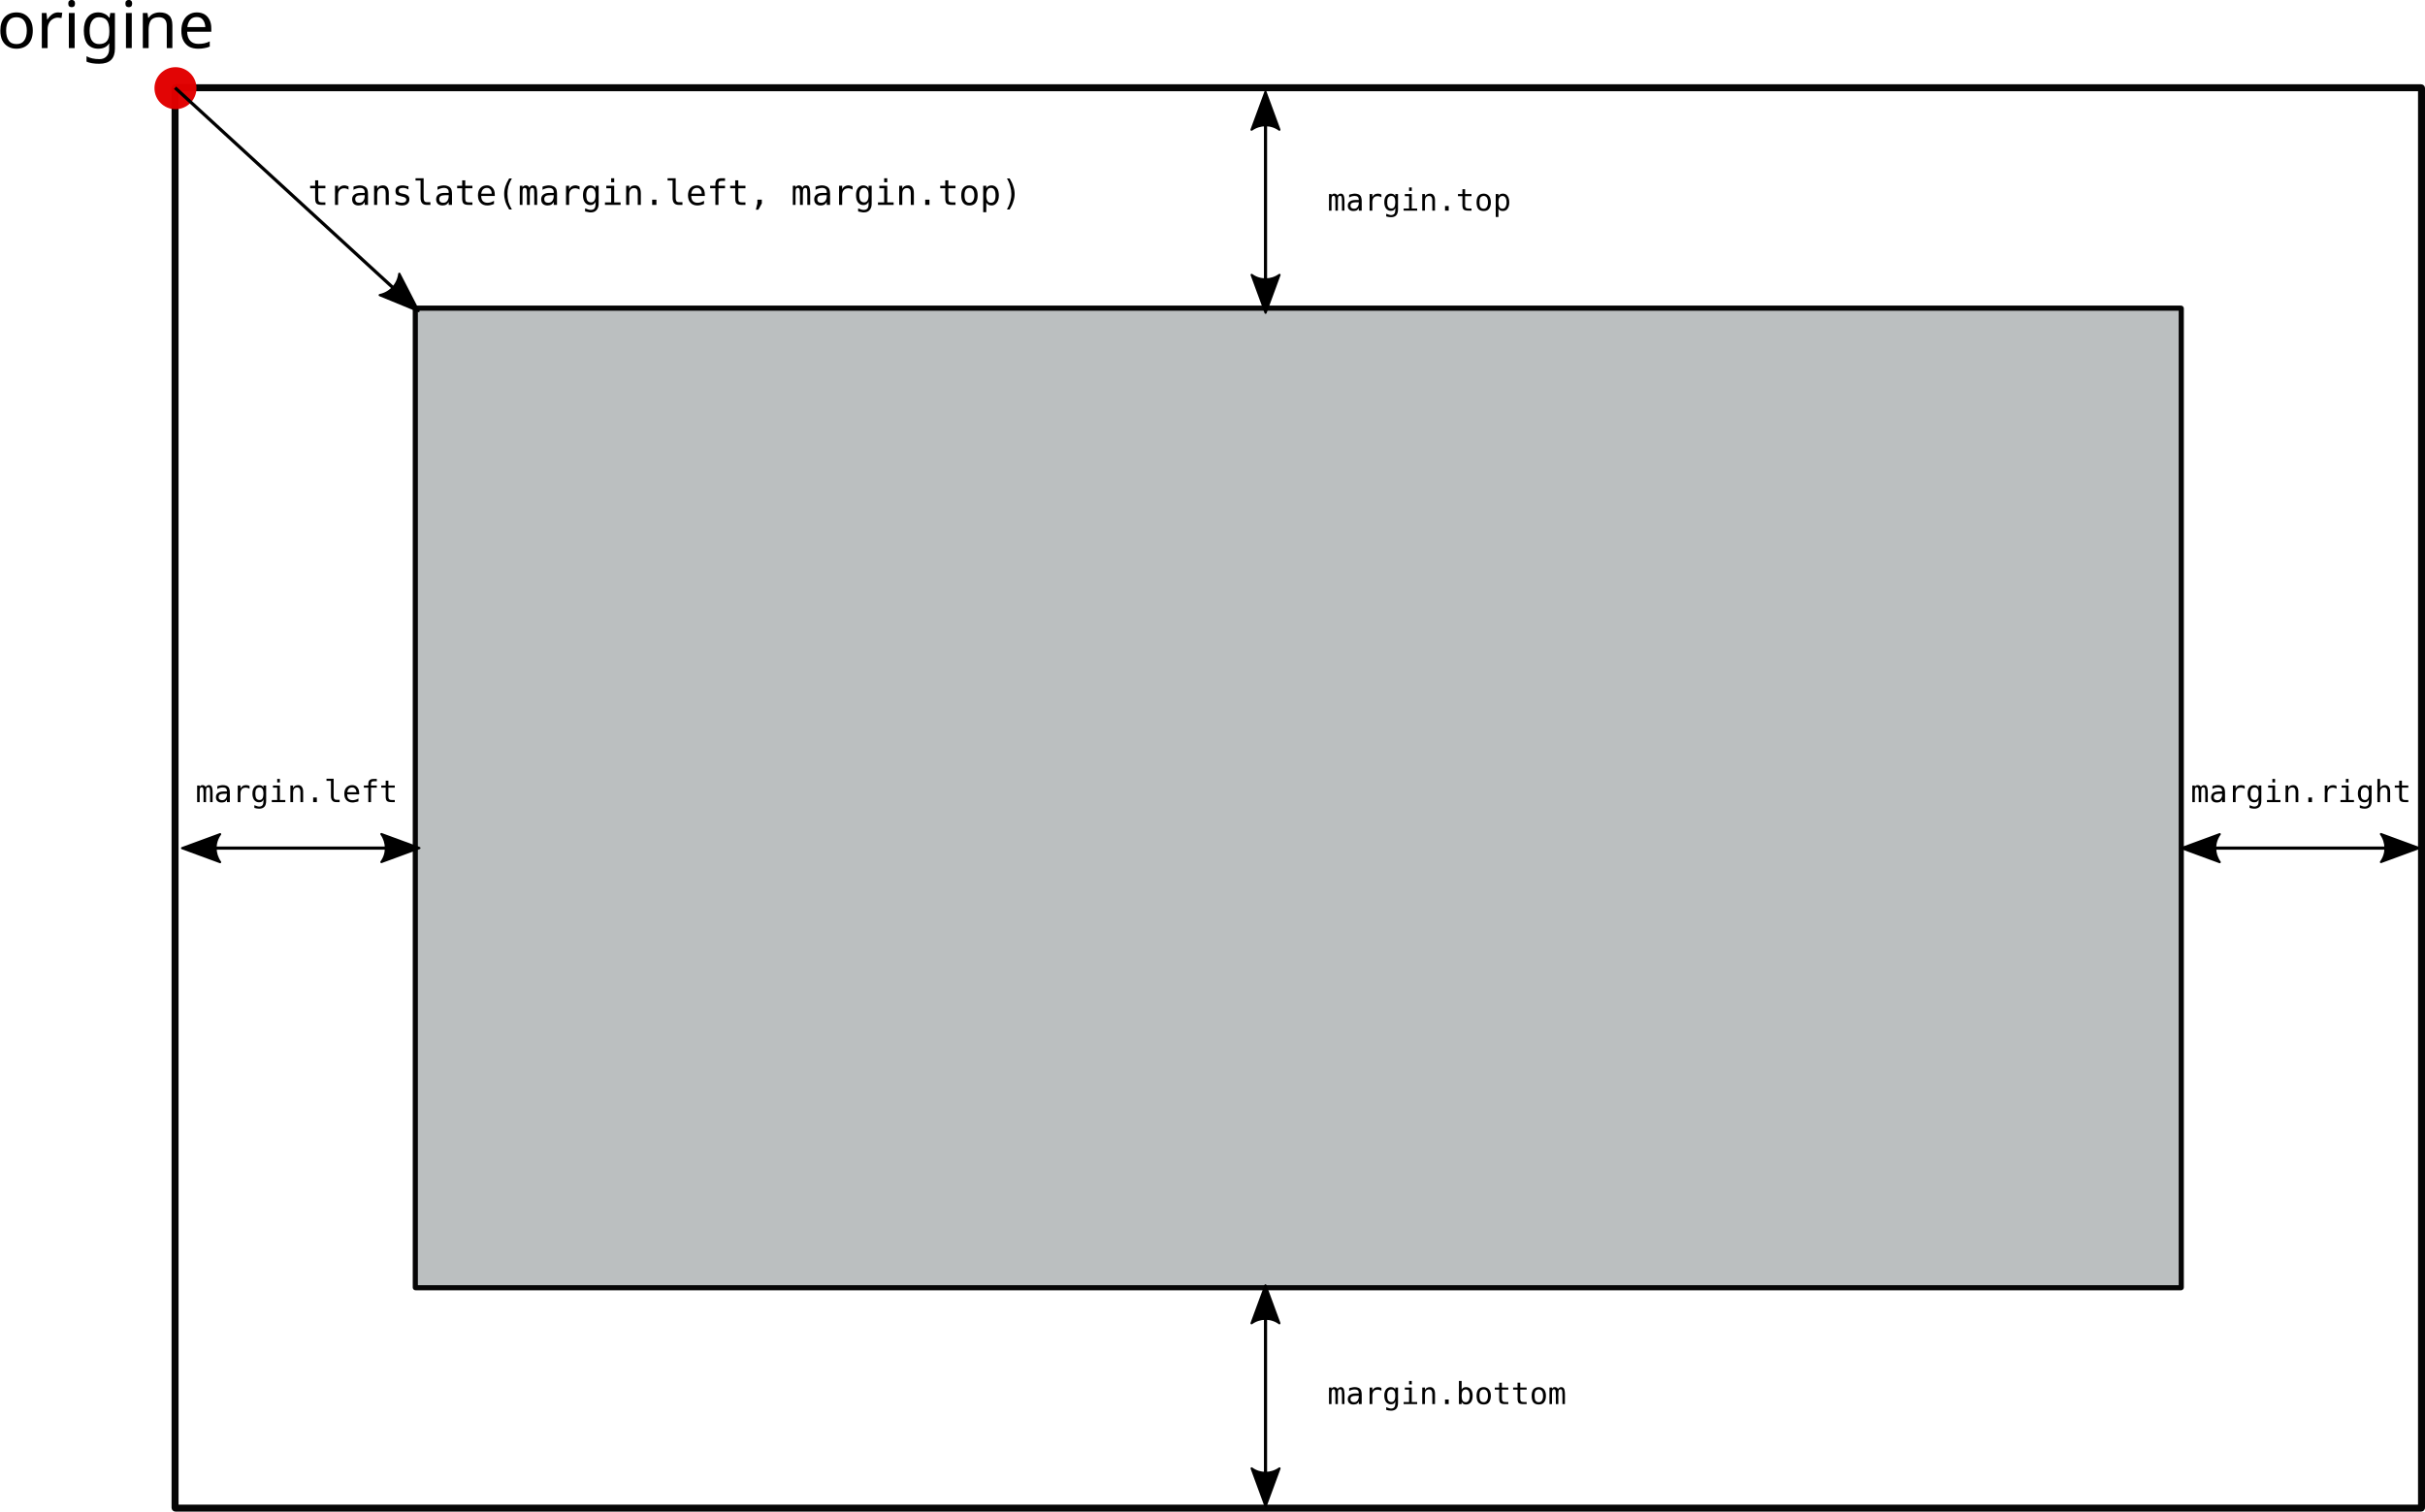
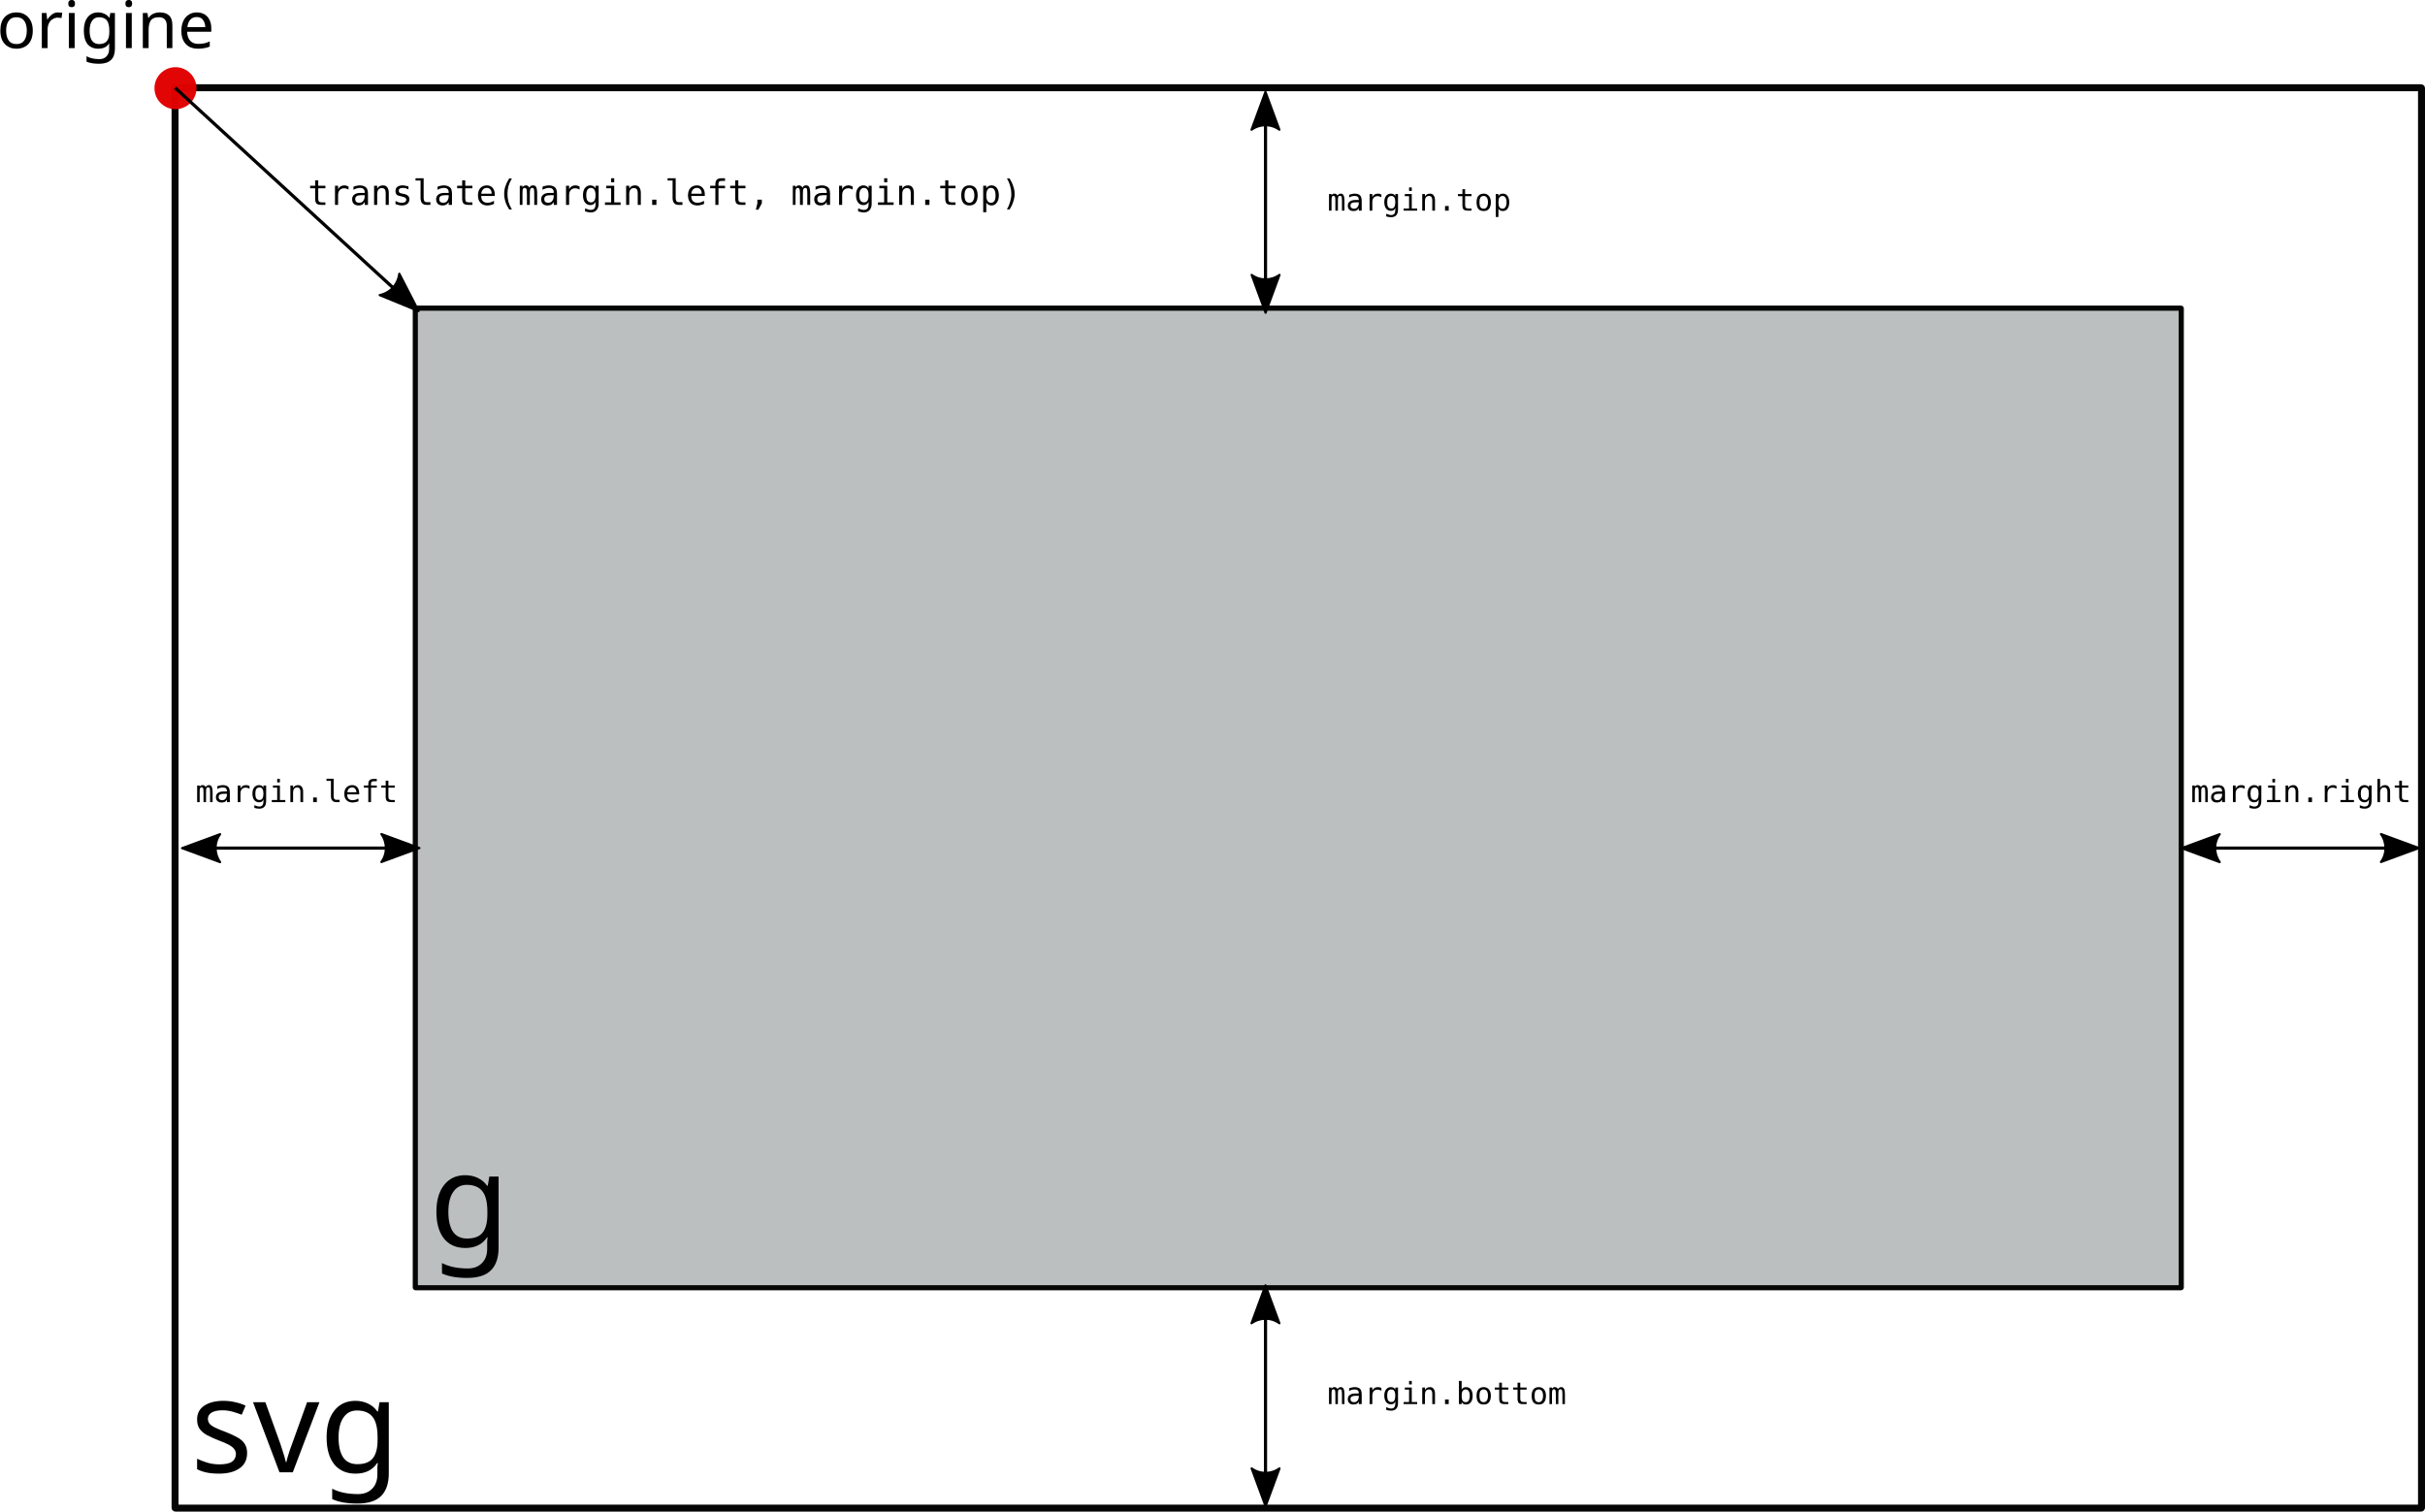
<svg xmlns="http://www.w3.org/2000/svg" width="196.188mm" height="122.31mm" viewBox="0 0 196.188 122.31" version="1.1" id="svg8">
  <defs id="defs2">
    <marker orient="auto" refY="0" refX="0" id="marker6398" style="overflow:visible">
      <path id="path6396" style="fill:#000000;fill-opacity:1;fill-rule:evenodd;stroke:#000000;stroke-width:0.625;stroke-linejoin:round;stroke-opacity:1" d="M 8.719,4.034 -2.207,0.016 8.719,-4.002 c -1.745,2.372 -1.735,5.617 -6e-7,8.035 z" transform="matrix(-1.1,0,0,-1.1,-1.1,0)" />
    </marker>
    <marker style="overflow:visible" id="marker6328" refX="0" refY="0" orient="auto">
      <path transform="matrix(1.1,0,0,1.1,1.1,0)" d="M 8.719,4.034 -2.207,0.016 8.719,-4.002 c -1.745,2.372 -1.735,5.617 -6e-7,8.035 z" style="fill:#000000;fill-opacity:1;fill-rule:evenodd;stroke:#000000;stroke-width:0.625;stroke-linejoin:round;stroke-opacity:1" id="path6326" />
    </marker>
    <marker orient="auto" refY="0" refX="0" id="Arrow2Lstart" style="overflow:visible">
      <path id="path4830" style="fill:#000000;fill-opacity:1;fill-rule:evenodd;stroke:#000000;stroke-width:0.625;stroke-linejoin:round;stroke-opacity:1" d="M 8.719,4.034 -2.207,0.016 8.719,-4.002 c -1.745,2.372 -1.735,5.617 -6e-7,8.035 z" transform="matrix(1.1,0,0,1.1,1.1,0)" />
    </marker>
    <marker style="overflow:visible" id="marker5171" refX="0" refY="0" orient="auto">
      <path transform="matrix(-1.1,0,0,-1.1,-1.1,0)" d="M 8.719,4.034 -2.207,0.016 8.719,-4.002 c -1.745,2.372 -1.735,5.617 -6e-7,8.035 z" style="fill:#000000;fill-opacity:1;fill-rule:evenodd;stroke:#000000;stroke-width:0.625;stroke-linejoin:round;stroke-opacity:1" id="path5169" />
    </marker>
    <marker orient="auto" refY="0" refX="0" id="Arrow1Lstart" style="overflow:visible">
      <path id="path4812" d="M 0,0 5,-5 -12.5,0 5,5 Z" style="fill:#000000;fill-opacity:1;fill-rule:evenodd;stroke:#000000;stroke-width:1pt;stroke-opacity:1" transform="matrix(0.8,0,0,0.8,10,0)" />
    </marker>
    <marker orient="auto" refY="0" refX="0" id="Arrow2Lend" style="overflow:visible">
      <path id="path4833" style="fill:#000000;fill-opacity:1;fill-rule:evenodd;stroke:#000000;stroke-width:0.625;stroke-linejoin:round;stroke-opacity:1" d="M 8.719,4.034 -2.207,0.016 8.719,-4.002 c -1.745,2.372 -1.735,5.617 -6e-7,8.035 z" transform="matrix(-1.1,0,0,-1.1,-1.1,0)" />
    </marker>
    <marker orient="auto" refY="0" refX="0" id="Arrow2Lstart-9" style="overflow:visible">
      <path id="path4830-4" style="fill:#000000;fill-opacity:1;fill-rule:evenodd;stroke:#000000;stroke-width:0.625;stroke-linejoin:round;stroke-opacity:1" d="M 8.719,4.034 -2.207,0.016 8.719,-4.002 c -1.745,2.372 -1.735,5.617 -6e-7,8.035 z" transform="matrix(1.1,0,0,1.1,1.1,0)" />
    </marker>
    <marker style="overflow:visible" id="marker5171-6" refX="0" refY="0" orient="auto">
      <path transform="matrix(-1.1,0,0,-1.1,-1.1,0)" d="M 8.719,4.034 -2.207,0.016 8.719,-4.002 c -1.745,2.372 -1.735,5.617 -6e-7,8.035 z" style="fill:#000000;fill-opacity:1;fill-rule:evenodd;stroke:#000000;stroke-width:0.625;stroke-linejoin:round;stroke-opacity:1" id="path5169-9" />
    </marker>
    <marker style="overflow:visible" id="marker6328-8" refX="0" refY="0" orient="auto">
      <path transform="matrix(1.1,0,0,1.1,1.1,0)" d="M 8.719,4.034 -2.207,0.016 8.719,-4.002 c -1.745,2.372 -1.735,5.617 -6e-7,8.035 z" style="fill:#000000;fill-opacity:1;fill-rule:evenodd;stroke:#000000;stroke-width:0.625;stroke-linejoin:round;stroke-opacity:1" id="path6326-1" />
    </marker>
    <marker orient="auto" refY="0" refX="0" id="marker6398-2" style="overflow:visible">
      <path id="path6396-8" style="fill:#000000;fill-opacity:1;fill-rule:evenodd;stroke:#000000;stroke-width:0.625;stroke-linejoin:round;stroke-opacity:1" d="M 8.719,4.034 -2.207,0.016 8.719,-4.002 c -1.745,2.372 -1.735,5.617 -6e-7,8.035 z" transform="matrix(-1.1,0,0,-1.1,-1.1,0)" />
    </marker>
  </defs>
  <g id="layer1" transform="translate(-0.804414,-39.19928)">
    <rect style="opacity:0.98;fill:none;fill-opacity:1;stroke:#000000;stroke-width:0.565;stroke-miterlimit:4;stroke-dasharray:none;stroke-dashoffset:12.435;stroke-opacity:1" id="rect4747" width="181.743" height="114.926" x="14.967" y="46.301" ry="0.033" />
    <rect style="opacity:0.98;fill:#2f3b3c;fill-opacity:0.333;stroke:#000000;stroke-width:0.416;stroke-miterlimit:4;stroke-dasharray:none;stroke-dashoffset:12.435;stroke-opacity:1" id="rect4747-3" width="142.871" height="79.261" x="34.403" y="64.134" ry="0.023" />
    <text xml:space="preserve" style="font-style:normal;font-variant:normal;font-weight:normal;font-stretch:normal;font-size:10.583px;line-height:1.25;font-family:Ubuntu;-inkscape-font-specification:'Ubuntu, Normal';font-variant-ligatures:normal;font-variant-caps:normal;font-variant-numeric:normal;font-feature-settings:normal;text-align:start;letter-spacing:0px;word-spacing:0px;writing-mode:lr-tb;text-anchor:start;fill:#000000;fill-opacity:1;stroke:none;stroke-width:0.265" x="0.535" y="43.094" id="text4766">
      <tspan id="tspan4764" x="0.535" y="43.094" style="font-style:normal;font-variant:normal;font-weight:normal;font-stretch:normal;font-size:5.292px;font-family:Ubuntu;-inkscape-font-specification:'Ubuntu, Normal';font-variant-ligatures:normal;font-variant-caps:normal;font-variant-numeric:normal;font-feature-settings:normal;text-align:start;writing-mode:lr-tb;text-anchor:start;stroke-width:0.265">origine</tspan>
    </text>
    <circle style="opacity:0.98;fill:#e10000;fill-opacity:1;stroke:none;stroke-width:0.565;stroke-miterlimit:4;stroke-dasharray:none;stroke-dashoffset:12.435;stroke-opacity:1" id="path4771" cx="15.001" cy="46.335" r="1.7" />
    <path style="fill:none;stroke:#000000;stroke-width:0.265;stroke-linecap:butt;stroke-linejoin:miter;stroke-miterlimit:4;stroke-dasharray:none;stroke-opacity:1;marker-end:url(#Arrow2Lend)" d="M 14.967,46.301 34.403,64.134" id="path4792" />
    <text xml:space="preserve" style="font-style:normal;font-variant:normal;font-weight:normal;font-stretch:normal;font-size:10.583px;line-height:1.25;font-family:Ubuntu;-inkscape-font-specification:'Ubuntu, Normal';font-variant-ligatures:normal;font-variant-caps:normal;font-variant-numeric:normal;font-feature-settings:normal;text-align:start;letter-spacing:0px;word-spacing:0px;writing-mode:lr-tb;text-anchor:start;fill:#000000;fill-opacity:1;stroke:none;stroke-width:0.265" x="25.707" y="55.778" id="text4766-4">
      <tspan id="tspan4764-8" x="25.707" y="55.778" style="font-style:normal;font-variant:normal;font-weight:normal;font-stretch:normal;font-size:2.822px;font-family:monospace;-inkscape-font-specification:'monospace, Normal';font-variant-ligatures:normal;font-variant-caps:normal;font-variant-numeric:normal;font-feature-settings:normal;text-align:start;writing-mode:lr-tb;text-anchor:start;stroke-width:0.265">translate(margin.left, margin.top) </tspan>
    </text>
    <path style="fill:none;stroke:#000000;stroke-width:0.256px;stroke-linecap:butt;stroke-linejoin:miter;stroke-opacity:1;marker-start:url(#Arrow2Lstart);marker-end:url(#marker5171)" d="M 15.875,107.823 H 34.396" id="path5113" />
    <text xml:space="preserve" style="font-style:normal;font-variant:normal;font-weight:normal;font-stretch:normal;font-size:10.583px;line-height:1.25;font-family:Ubuntu;-inkscape-font-specification:'Ubuntu, Normal';font-variant-ligatures:normal;font-variant-caps:normal;font-variant-numeric:normal;font-feature-settings:normal;text-align:start;letter-spacing:0px;word-spacing:0px;writing-mode:lr-tb;text-anchor:start;fill:#000000;fill-opacity:1;stroke:none;stroke-width:0.265" x="16.627" y="104.099" id="text5117">
      <tspan id="tspan5115" x="16.627" y="104.099" style="font-style:normal;font-variant:normal;font-weight:normal;font-stretch:normal;font-size:2.469px;font-family:monospace;-inkscape-font-specification:'monospace, Normal';font-variant-ligatures:normal;font-variant-caps:normal;font-variant-numeric:normal;font-feature-settings:normal;text-align:start;writing-mode:lr-tb;text-anchor:start;stroke-width:0.265">margin.left</tspan>
    </text>
    <text xml:space="preserve" style="font-style:normal;font-variant:normal;font-weight:normal;font-stretch:normal;font-size:10.583px;line-height:1.25;font-family:Ubuntu;-inkscape-font-specification:'Ubuntu, Normal';font-variant-ligatures:normal;font-variant-caps:normal;font-variant-numeric:normal;font-feature-settings:normal;text-align:start;letter-spacing:0px;word-spacing:0px;writing-mode:lr-tb;text-anchor:start;fill:#000000;fill-opacity:1;stroke:none;stroke-width:0.265" x="178.042" y="104.099" id="text5117-0">
      <tspan id="tspan5115-5" x="178.042" y="104.099" style="font-style:normal;font-variant:normal;font-weight:normal;font-stretch:normal;font-size:2.469px;font-family:monospace;-inkscape-font-specification:'monospace, Normal';font-variant-ligatures:normal;font-variant-caps:normal;font-variant-numeric:normal;font-feature-settings:normal;text-align:start;writing-mode:lr-tb;text-anchor:start;stroke-width:0.265">margin.right</tspan>
    </text>
    <path style="fill:none;stroke:#000000;stroke-width:0.256px;stroke-linecap:butt;stroke-linejoin:miter;stroke-opacity:1;marker-start:url(#Arrow2Lstart-9);marker-end:url(#marker5171-6)" d="m 177.646,107.823 h 18.521" id="path5113-2" />
    <text xml:space="preserve" style="font-style:normal;font-variant:normal;font-weight:normal;font-stretch:normal;font-size:10.583px;line-height:1.25;font-family:Ubuntu;-inkscape-font-specification:'Ubuntu, Normal';font-variant-ligatures:normal;font-variant-caps:normal;font-variant-numeric:normal;font-feature-settings:normal;text-align:start;letter-spacing:0px;word-spacing:0px;writing-mode:lr-tb;text-anchor:start;fill:#000000;fill-opacity:1;stroke:none;stroke-width:0.265" x="108.199" y="152.813" id="text5117-0-7">
      <tspan id="tspan5115-5-7" x="108.199" y="152.813" style="font-style:normal;font-variant:normal;font-weight:normal;font-stretch:normal;font-size:2.469px;font-family:monospace;-inkscape-font-specification:'monospace, Normal';font-variant-ligatures:normal;font-variant-caps:normal;font-variant-numeric:normal;font-feature-settings:normal;text-align:start;writing-mode:lr-tb;text-anchor:start;stroke-width:0.265">margin.bottom</tspan>
    </text>
    <path style="fill:none;stroke:#000000;stroke-width:0.255px;stroke-linecap:butt;stroke-linejoin:miter;stroke-opacity:1;marker-start:url(#marker6328);marker-end:url(#marker6398)" d="m 103.188,143.542 v 17.198" id="path6318" />
    <text xml:space="preserve" style="font-style:normal;font-variant:normal;font-weight:normal;font-stretch:normal;font-size:10.583px;line-height:1.25;font-family:Ubuntu;-inkscape-font-specification:'Ubuntu, Normal';font-variant-ligatures:normal;font-variant-caps:normal;font-variant-numeric:normal;font-feature-settings:normal;text-align:start;letter-spacing:0px;word-spacing:0px;writing-mode:lr-tb;text-anchor:start;fill:#000000;fill-opacity:1;stroke:none;stroke-width:0.265" x="108.199" y="56.241" id="text5117-0-7-5">
      <tspan id="tspan5115-5-7-4" x="108.199" y="56.241" style="font-style:normal;font-variant:normal;font-weight:normal;font-stretch:normal;font-size:2.469px;font-family:monospace;-inkscape-font-specification:'monospace, Normal';font-variant-ligatures:normal;font-variant-caps:normal;font-variant-numeric:normal;font-feature-settings:normal;text-align:start;writing-mode:lr-tb;text-anchor:start;stroke-width:0.265">margin.top</tspan>
    </text>
    <path style="fill:none;stroke:#000000;stroke-width:0.255px;stroke-linecap:butt;stroke-linejoin:miter;stroke-opacity:1;marker-start:url(#marker6328-8);marker-end:url(#marker6398-2)" d="m 103.188,46.969 v 17.198" id="path6318-9" />
+     <text xml:space="preserve" style="font-style:normal;font-weight:normal;font-size:10.583px;line-height:1.25;font-family:sans-serif;fill:#000000;fill-opacity:1;stroke:none;stroke-width:0.265" x="16.202" y="158.331" id="text5764">
+       <tspan id="tspan5762" style="stroke-width:0.265" x="16.202" y="158.331">svg</tspan>
+     </text>
+     <text xml:space="preserve" style="font-style:normal;font-weight:normal;font-size:10.583px;line-height:1.25;font-family:sans-serif;fill:#000000;fill-opacity:1;stroke:none;stroke-width:0.265" x="35.533" y="140.072" id="text5764-9">
+       <tspan id="tspan5762-3" style="stroke-width:0.265" x="35.533" y="140.072">g</tspan>
+     </text>
  </g>
</svg>
